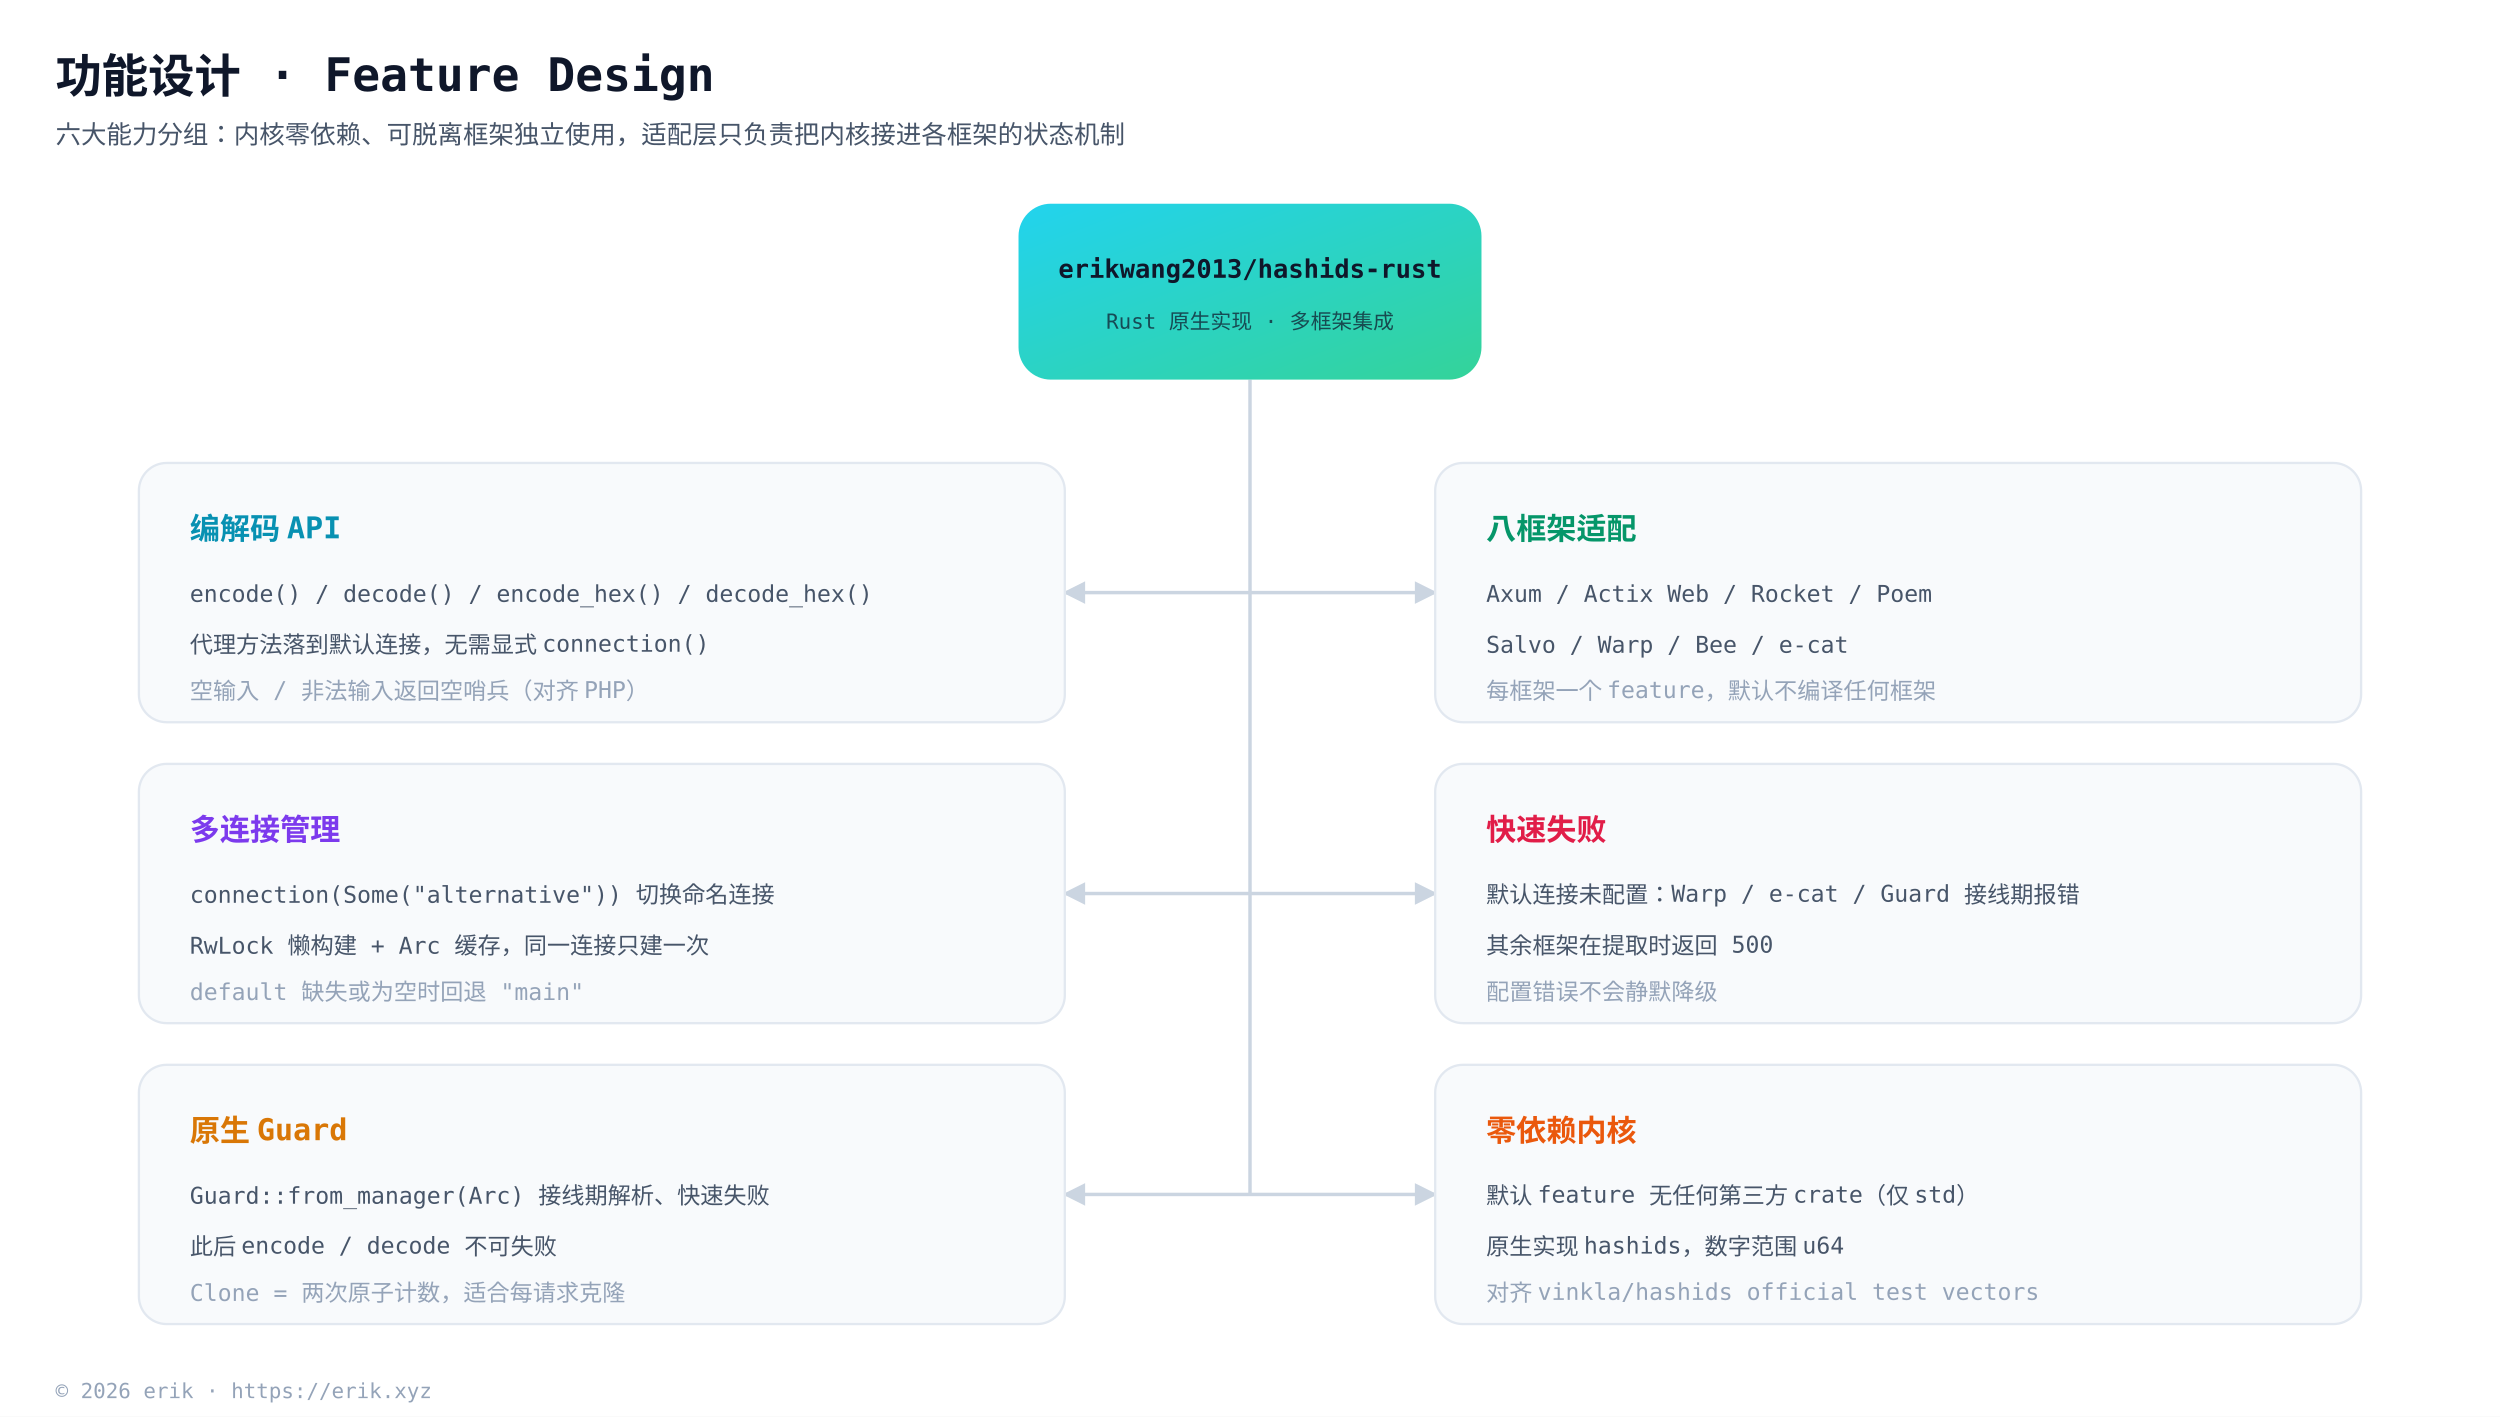
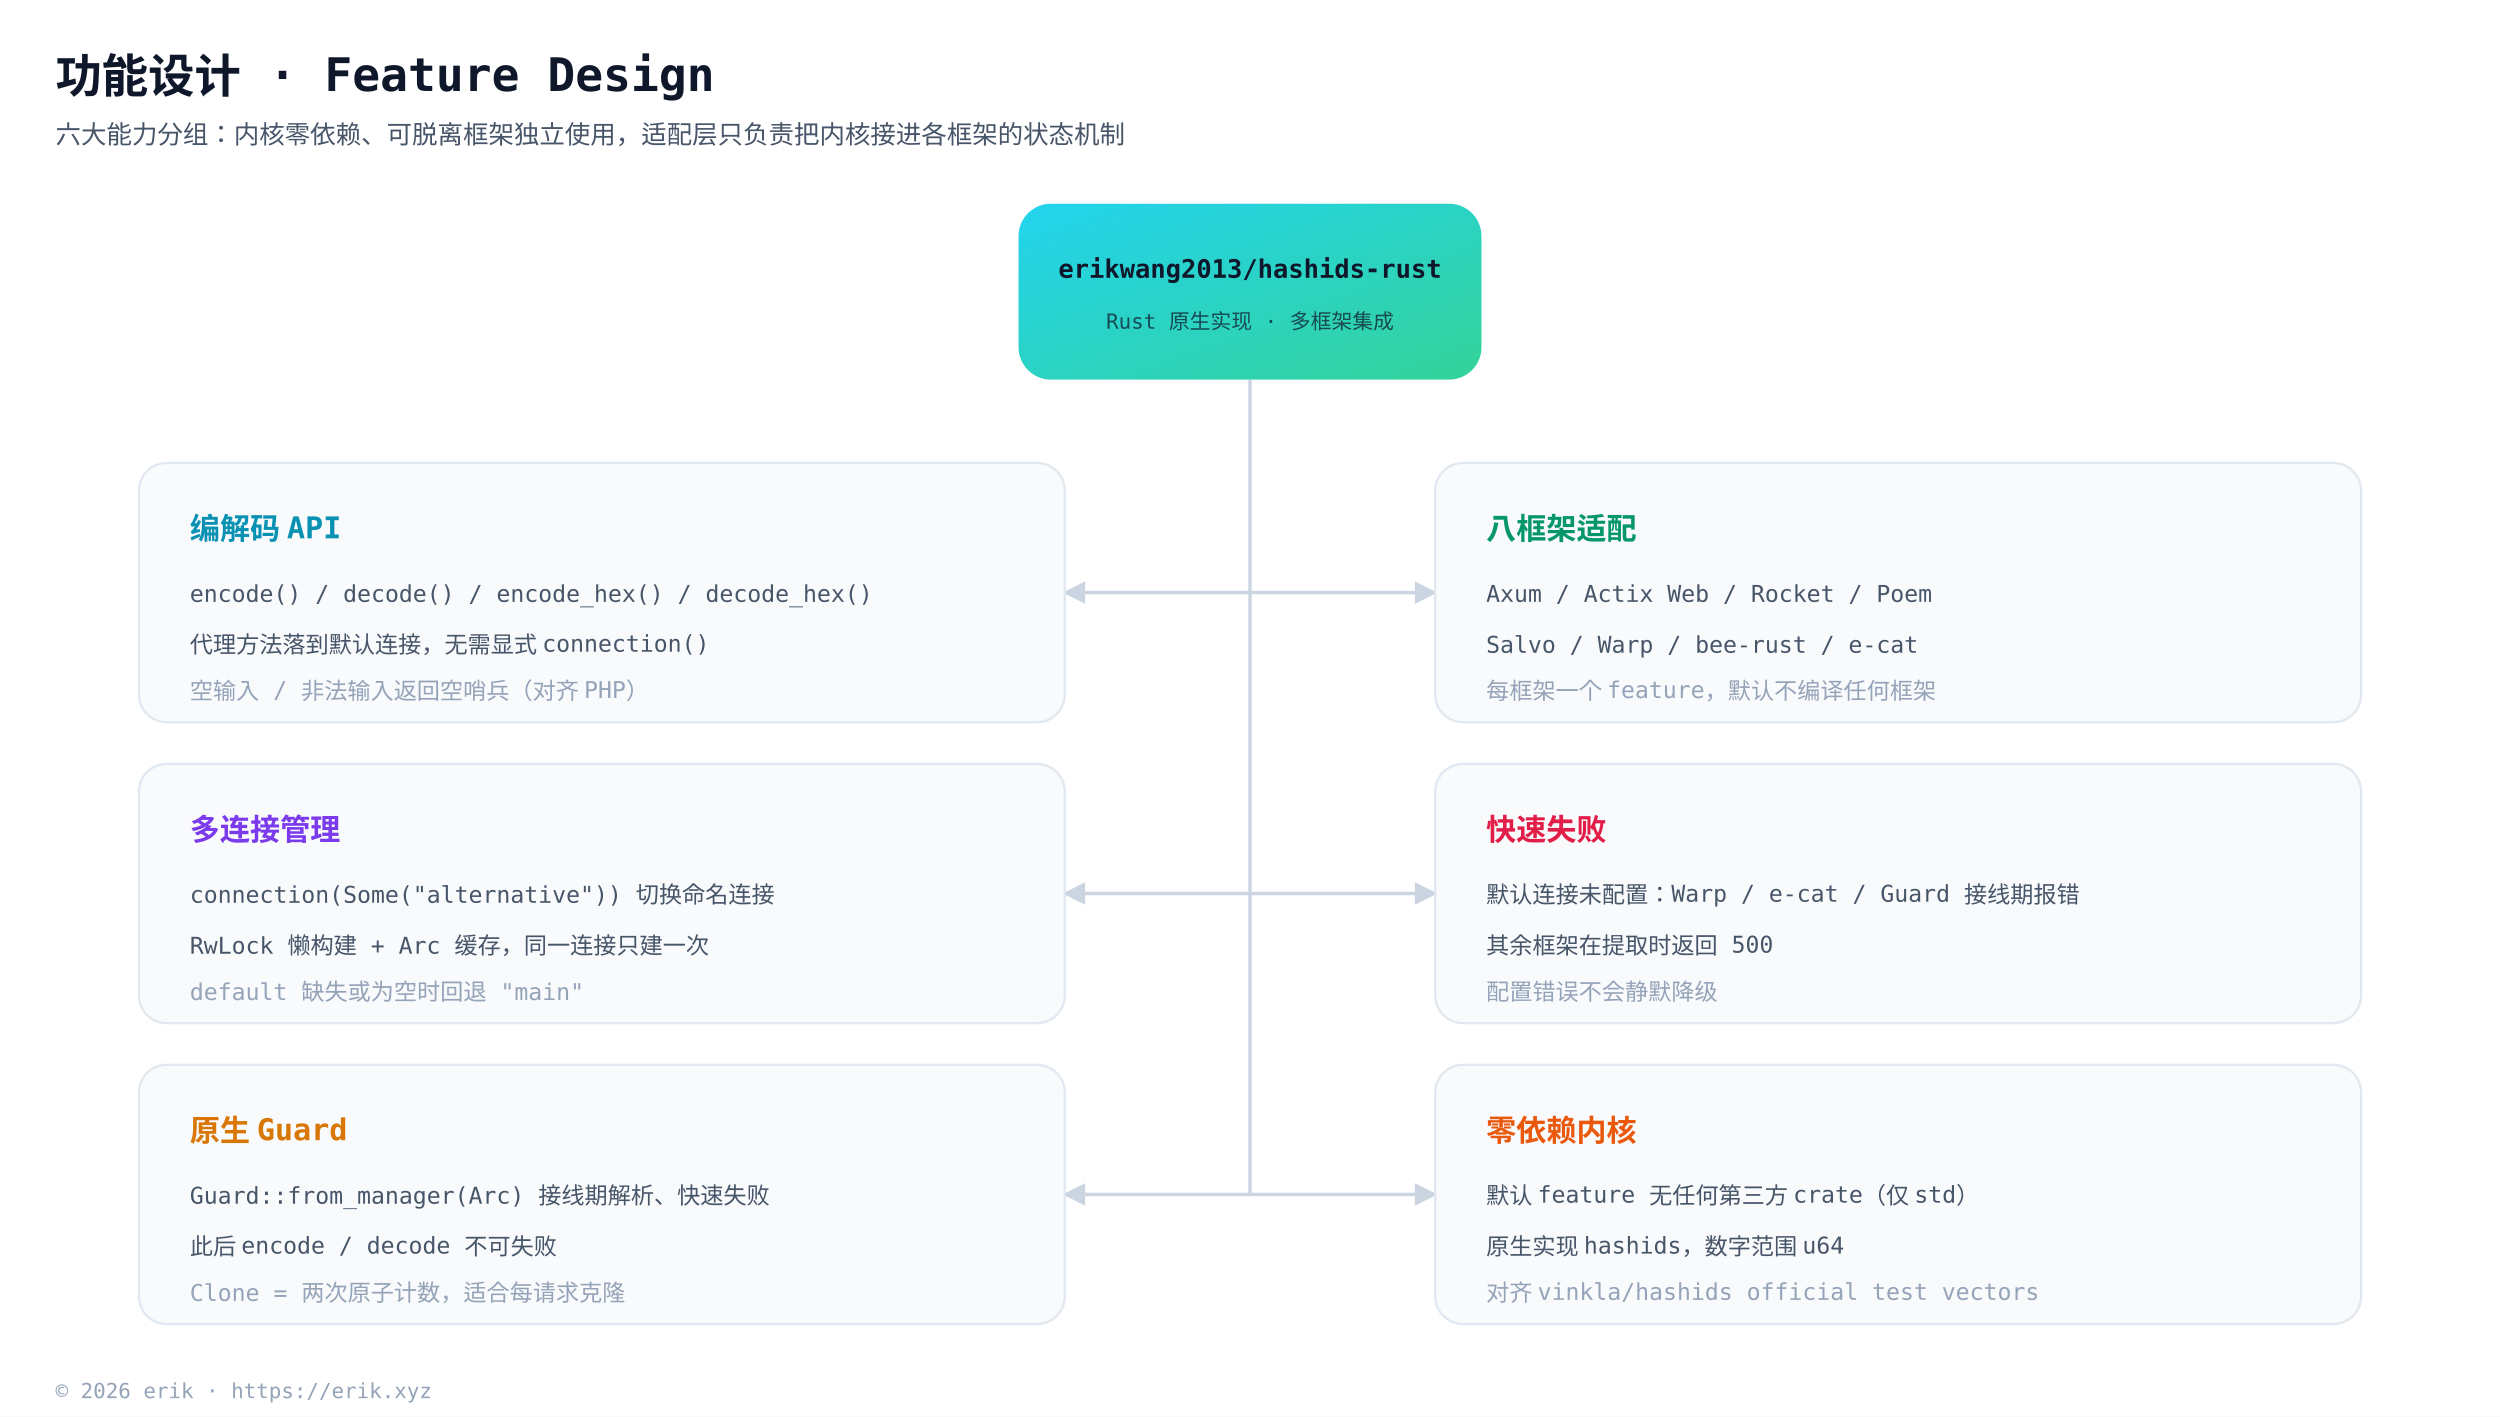
<svg xmlns="http://www.w3.org/2000/svg" viewBox="0 0 1080 612" role="img" aria-labelledby="featTitle featDesc">
  <defs>
    <style>
      text { font-family: ui-monospace, SFMono-Regular, Menlo, Consolas, "DejaVu Sans Mono", "PingFang SC", "Microsoft YaHei", monospace; }
      .bg     { fill: #ffffff; }
      .card   { fill: #f8fafc; stroke: #e2e8f0; stroke-width: 1; }
      .spine  { stroke: #cbd5e1; stroke-width: 1.5; fill: none; }
      .t-primary { fill: #0f172a; font-weight: 600; }
      .t-muted   { fill: #475569; }
      .t-dim     { fill: #94a3b8; }
      .t-frontend   { fill: #0891b2; font-weight: 600; }
      .t-backend    { fill: #059669; font-weight: 600; }
      .t-database   { fill: #7c3aed; font-weight: 600; }
      .t-cloud      { fill: #d97706; font-weight: 600; }
      .t-security   { fill: #e11d48; font-weight: 600; }
      .t-messagebus { fill: #ea580c; font-weight: 600; }
      .a-head { fill: #cbd5e1; }

      @media (prefers-color-scheme: dark) {
        .bg    { fill: #0b1220; }
        .card  { fill: #0f172a; stroke: #1e293b; }
        .spine { stroke: #334155; }
        .t-primary { fill: #f8fafc; }
        .t-muted   { fill: #94a3b8; }
        .t-dim     { fill: #64748b; }
        .t-frontend   { fill: #22d3ee; }
        .t-backend    { fill: #34d399; }
        .t-database   { fill: #a78bfa; }
        .t-cloud      { fill: #fbbf24; }
        .t-security   { fill: #fb7185; }
        .t-messagebus { fill: #fb923c; }
        .a-head { fill: #334155; }
      }
    </style>
    <marker id="ah" viewBox="0 0 10 10" refX="9" refY="5" markerWidth="6.5" markerHeight="6.5" orient="auto">
      <path d="M0 0 L10 5 L0 10 z" class="a-head" />
    </marker>
    <linearGradient id="rootGrad" x1="0" y1="0" x2="1" y2="1">
      <stop offset="0" stop-color="#22d3ee" />
      <stop offset="1" stop-color="#34d399" />
    </linearGradient>
  </defs>
  <rect class="bg" x="0" y="0" width="1080" height="612" />
  <text x="24" y="40" class="t-primary" font-size="20">功能设计 · Feature Design</text>
  <text x="24" y="62" class="t-muted" font-size="11">六大能力分组：内核零依赖、可脱离框架独立使用，适配层只负责把内核接进各框架的状态机制</text>
  <path class="spine" d="M540 164 V516" />
  <path class="spine" d="M540 256 H460" marker-end="url(#ah)" />
  <path class="spine" d="M540 386 H460" marker-end="url(#ah)" />
  <path class="spine" d="M540 516 H460" marker-end="url(#ah)" />
  <path class="spine" d="M540 256 H620" marker-end="url(#ah)" />
  <path class="spine" d="M540 386 H620" marker-end="url(#ah)" />
  <path class="spine" d="M540 516 H620" marker-end="url(#ah)" />
  <rect x="440" y="88" width="200" height="76" rx="14" fill="url(#rootGrad)" />
  <text x="540" y="120" font-size="11" font-weight="700" fill="#0f172a" text-anchor="middle">erikwang2013/hashids-rust</text>
  <text x="540" y="142" font-size="9" fill="rgba(15,23,42,.72)" text-anchor="middle">Rust 原生实现 · 多框架集成</text>
  <rect class="card" x="60" y="200" width="400" height="112" rx="12" />
  <text class="t-frontend" x="82" y="233" font-size="13">编解码 API</text>
  <text class="t-muted" x="82" y="260" font-size="10">encode() / decode() / encode_hex() / decode_hex()</text>
  <text class="t-muted" x="82" y="282" font-size="10">代理方法落到默认连接，无需显式 connection()</text>
  <text class="t-dim" x="82" y="302" font-size="10">空输入 / 非法输入返回空哨兵（对齐 PHP）</text>
  <rect class="card" x="60" y="330" width="400" height="112" rx="12" />
  <text class="t-database" x="82" y="363" font-size="13">多连接管理</text>
  <text class="t-muted" x="82" y="390" font-size="10">connection(Some("alternative")) 切换命名连接</text>
  <text class="t-muted" x="82" y="412" font-size="10">RwLock 懒构建 + Arc 缓存，同一连接只建一次</text>
  <text class="t-dim" x="82" y="432" font-size="10">default 缺失或为空时回退 "main"</text>
  <rect class="card" x="60" y="460" width="400" height="112" rx="12" />
  <text class="t-cloud" x="82" y="493" font-size="13">原生 Guard</text>
  <text class="t-muted" x="82" y="520" font-size="10">Guard::from_manager(Arc) 接线期解析、快速失败</text>
  <text class="t-muted" x="82" y="542" font-size="10">此后 encode / decode 不可失败</text>
  <text class="t-dim" x="82" y="562" font-size="10">Clone = 两次原子计数，适合每请求克隆</text>
  <rect class="card" x="620" y="200" width="400" height="112" rx="12" />
  <text class="t-backend" x="642" y="233" font-size="13">八框架适配</text>
  <text class="t-muted" x="642" y="260" font-size="10">Axum / Actix Web / Rocket / Poem</text>
-   <text class="t-muted" x="642" y="282" font-size="10">Salvo / Warp / Bee / e-cat</text>
+   <text class="t-muted" x="642" y="282" font-size="10">Salvo / Warp / bee-rust / e-cat</text>
  <text class="t-dim" x="642" y="302" font-size="10">每框架一个 feature，默认不编译任何框架</text>
  <rect class="card" x="620" y="330" width="400" height="112" rx="12" />
  <text class="t-security" x="642" y="363" font-size="13">快速失败</text>
  <text class="t-muted" x="642" y="390" font-size="10">默认连接未配置：Warp / e-cat / Guard 接线期报错</text>
  <text class="t-muted" x="642" y="412" font-size="10">其余框架在提取时返回 500</text>
  <text class="t-dim" x="642" y="432" font-size="10">配置错误不会静默降级</text>
  <rect class="card" x="620" y="460" width="400" height="112" rx="12" />
  <text class="t-messagebus" x="642" y="493" font-size="13">零依赖内核</text>
  <text class="t-muted" x="642" y="520" font-size="10">默认 feature 无任何第三方 crate（仅 std）</text>
  <text class="t-muted" x="642" y="542" font-size="10">原生实现 hashids，数字范围 u64</text>
  <text class="t-dim" x="642" y="562" font-size="10">对齐 vinkla/hashids official test vectors</text>
  <text class="t-dim" x="24" y="604" font-size="9">© 2026 erik · https://erik.xyz</text>
</svg>
